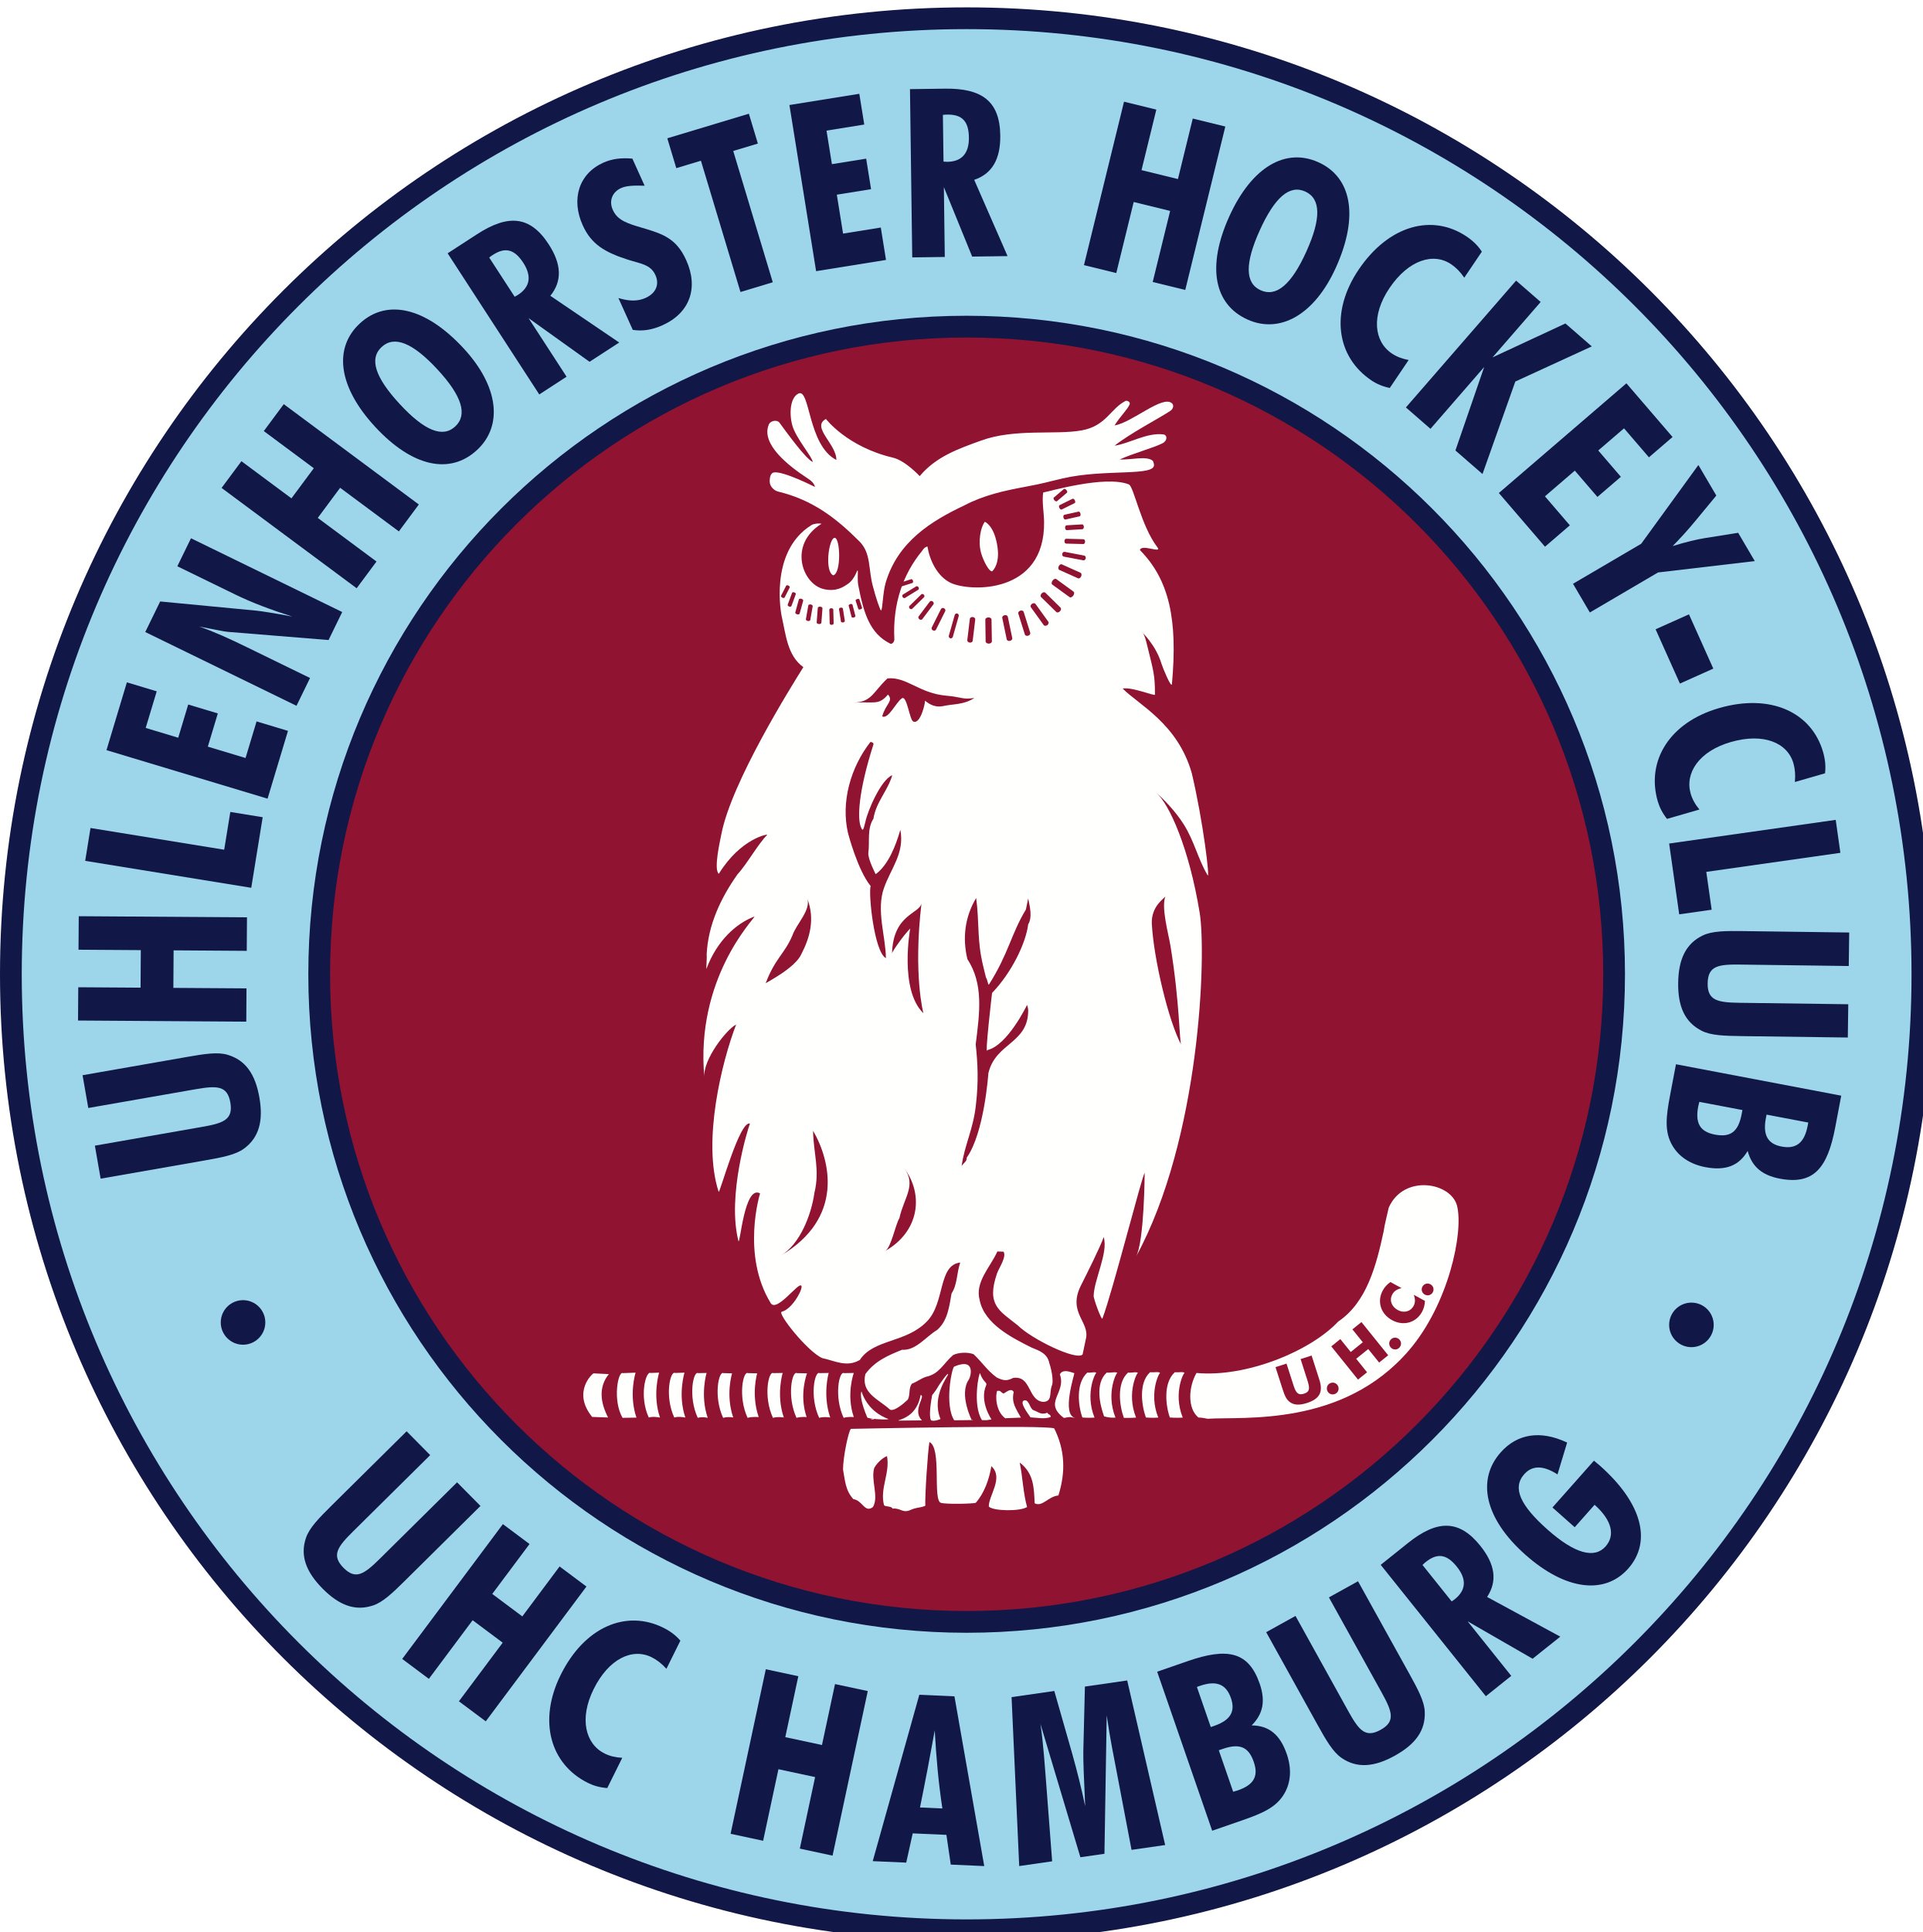
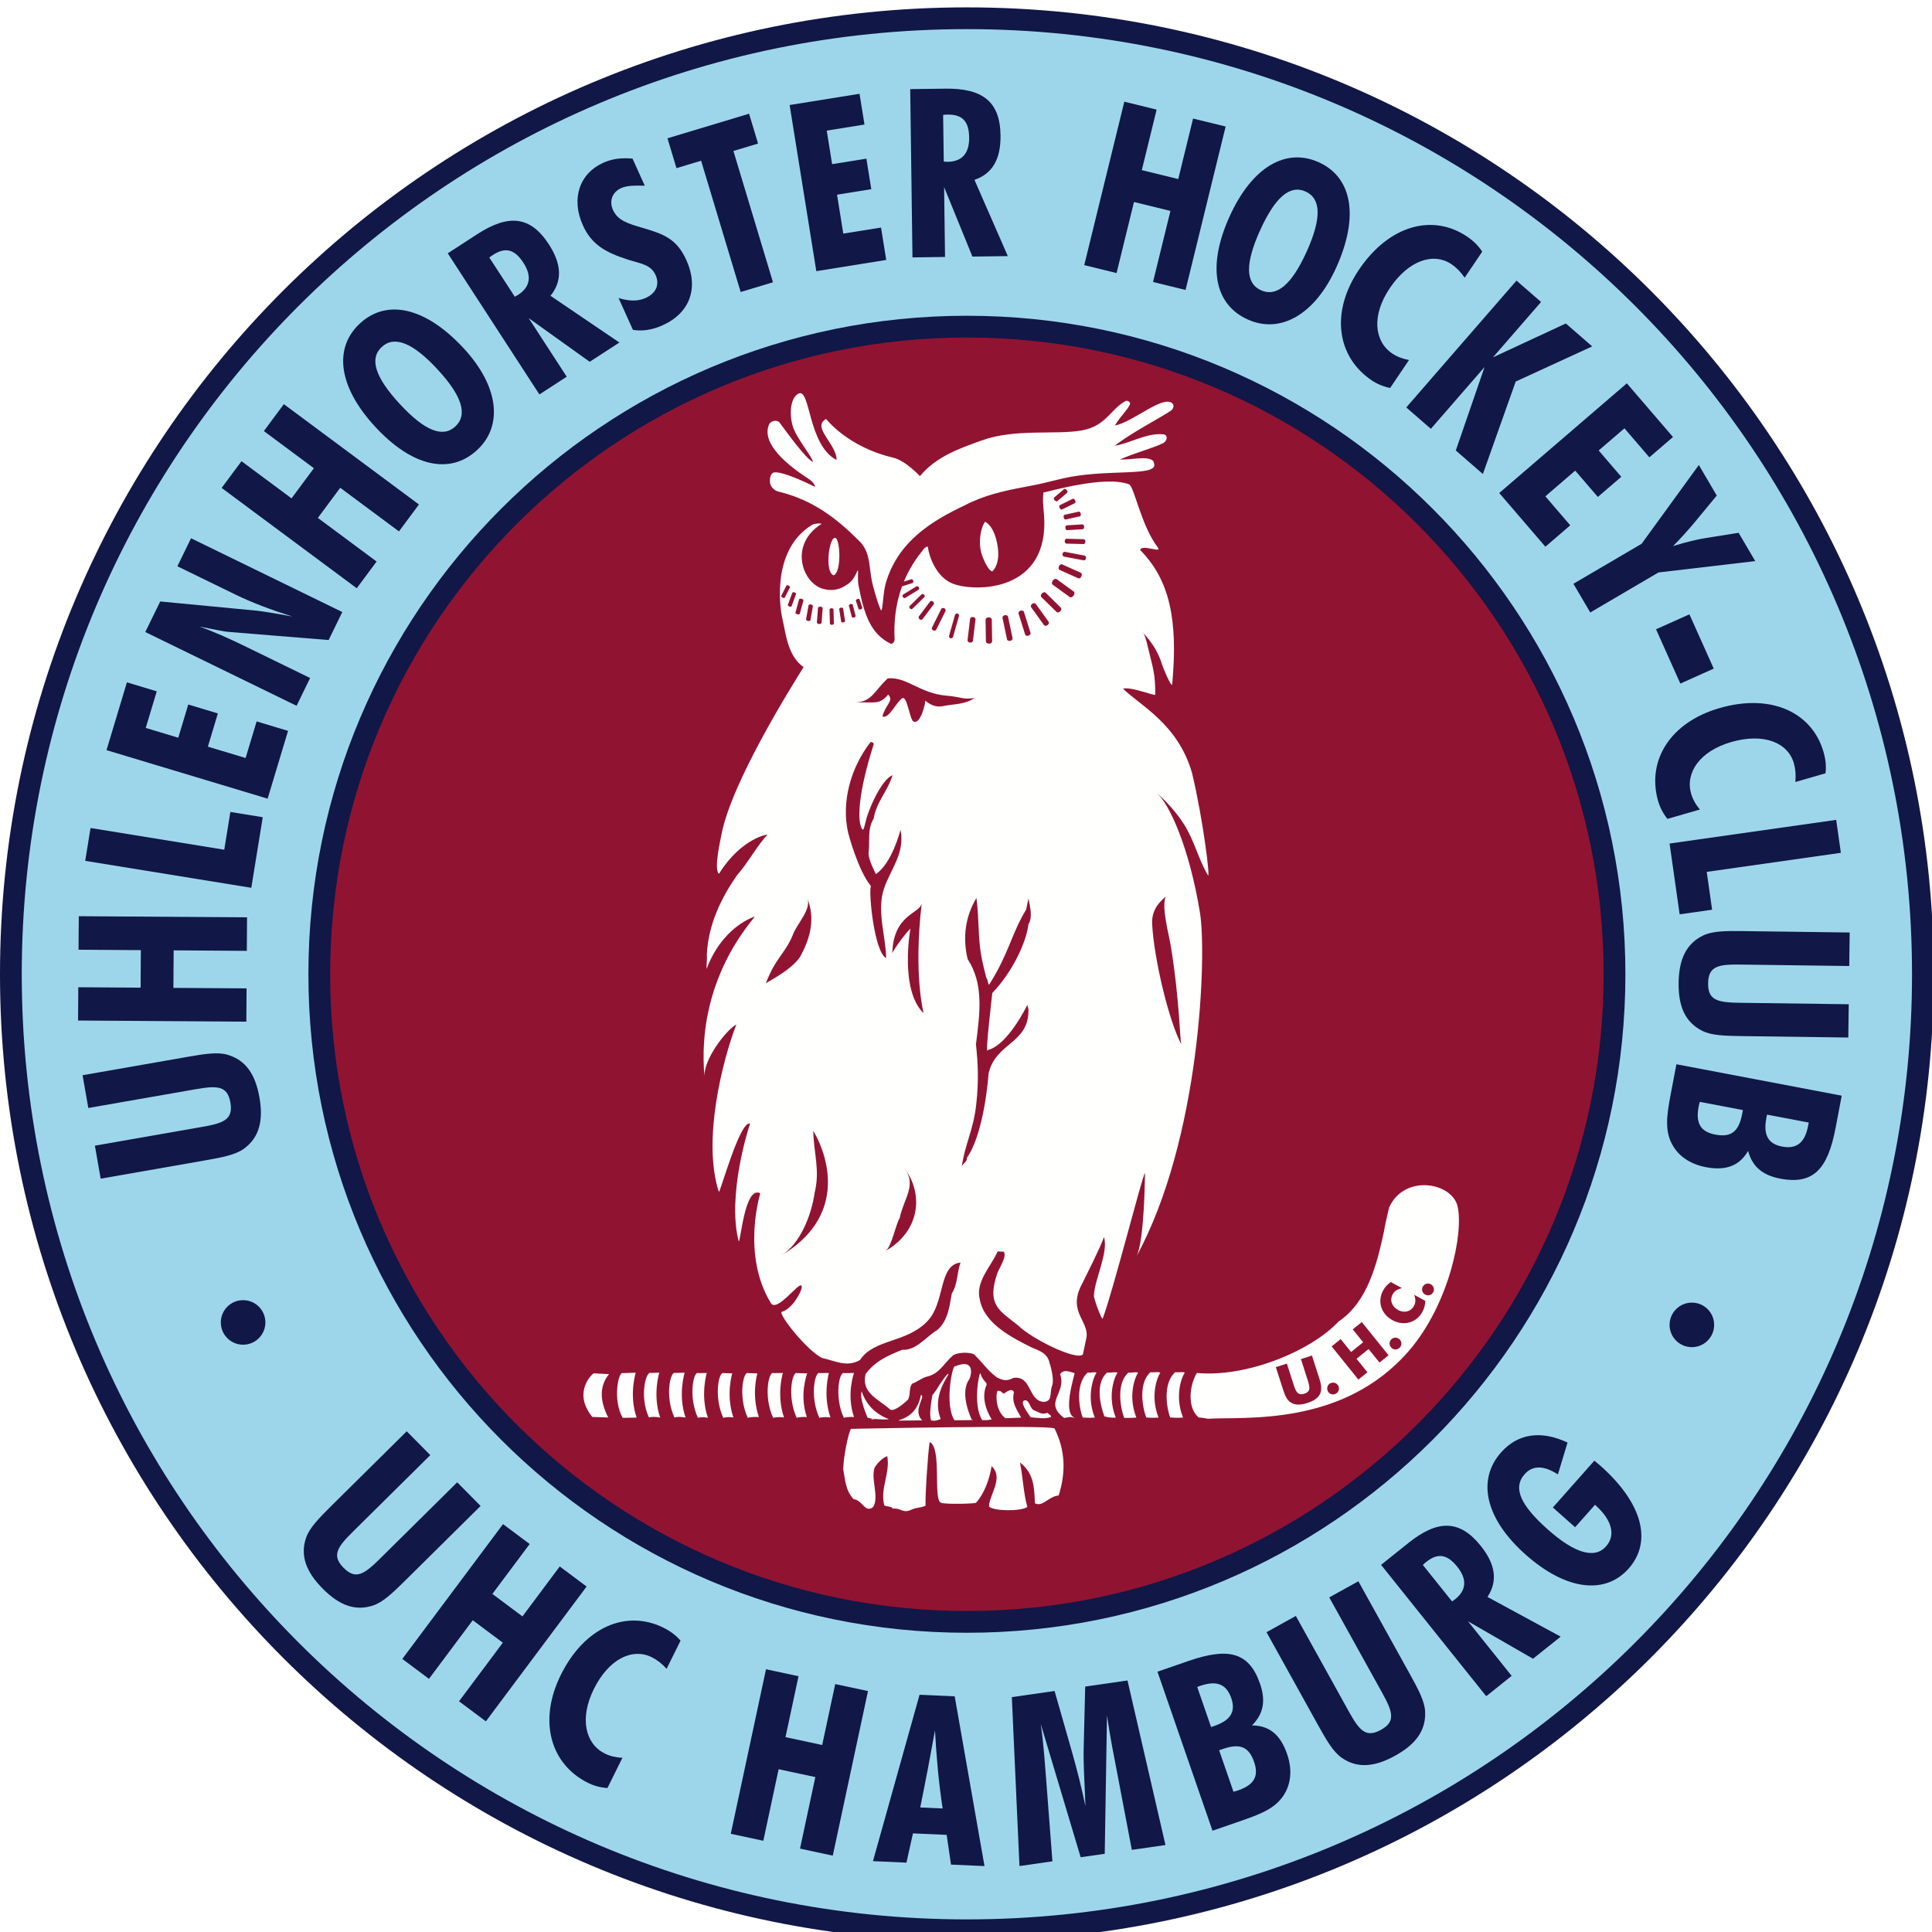
- <svg xmlns="http://www.w3.org/2000/svg" width="210px" height="211px" viewBox="0 0 210 211" version="1.1">
+ <svg xmlns="http://www.w3.org/2000/svg" width="211px" height="211px" viewBox="0 0 211 211" version="1.1">
  <g id="Hamburg" stroke="none" stroke-width="1" fill="none" fill-rule="evenodd">
    <g id="266-UHC-colour">
      <path d="M210.006,106.402 C210.006,164.065 163.262,210.811 105.598,210.811 C47.934,210.811 1.188,164.065 1.188,106.402 C1.188,48.739 47.934,1.993 105.598,1.993 C163.262,1.993 210.006,48.739 210.006,106.402" id="Fill-1" fill="#9DD6EA" />
      <path d="M210.006,106.402 C210.006,164.065 163.262,210.811 105.598,210.811 C47.934,210.811 1.188,164.065 1.188,106.402 C1.188,48.739 47.934,1.993 105.598,1.993 C163.262,1.993 210.006,48.739 210.006,106.402 Z" id="Stroke-2" stroke="#111746" stroke-width="2.376" />
      <path d="M176.327,106.402 C176.327,145.464 144.662,177.132 105.598,177.132 C66.536,177.132 34.87,145.464 34.87,106.402 C34.87,67.34 66.536,35.673 105.598,35.673 C144.662,35.673 176.327,67.34 176.327,106.402" id="Fill-4" fill="#911332" />
      <path d="M176.327,106.402 C176.327,145.464 144.662,177.132 105.598,177.132 C66.536,177.132 34.87,145.464 34.87,106.402 C34.87,67.34 66.536,35.673 105.598,35.673 C144.662,35.673 176.327,67.34 176.327,106.402 Z" id="Stroke-5" stroke="#111746" stroke-width="2.376" />
      <path d="M28.983,144.429 C28.983,145.77 27.893,146.86 26.549,146.86 C25.206,146.86 24.116,145.77 24.116,144.429 C24.116,143.083 25.206,141.995 26.549,141.995 C27.893,141.995 28.983,143.083 28.983,144.429" id="Fill-6" fill="#111746" />
      <path d="M187.207,144.696 C187.207,146.038 186.118,147.128 184.774,147.128 C183.43,147.128 182.34,146.038 182.34,144.696 C182.34,143.35 183.43,142.263 184.774,142.263 C186.118,142.263 187.207,143.35 187.207,144.696" id="Fill-7" fill="#111746" />
      <path d="M123.397,44.173 C123.124,44.792 122.415,45.405 121.758,46.462 C123.67,46.159 127,43.107 128.03,44.048 C128.28,44.276 128.14,44.675 127.875,44.854 C126.749,45.62 123.372,47.37 121.758,48.677 C123.421,48.425 125.264,47.234 127.068,47.44 C127.545,47.495 127.545,48.12 127.018,48.399 C126.102,48.884 123.719,49.534 122.315,50.184 C123.594,50.235 125.217,49.761 125.915,50.311 C126,50.379 126.061,50.714 126.061,50.714 C126.28,52.073 120.738,51.173 116.1,52.247 C114.139,52.701 114.148,52.765 111.919,53.18 C109.607,53.612 107.465,54.089 105.352,55.192 C101.731,56.907 98.081,59.146 96.748,63.651 C96.42,64.782 96.422,66.672 96.243,66.667 C96.161,66.664 95.714,65.411 95.362,64.053 C94.831,62.112 95.184,60.428 93.878,59.121 C91.311,56.554 88.748,54.589 84.997,53.684 C84.558,53.578 84.116,53.133 84.088,52.651 C84.062,52.192 84.163,51.656 84.543,51.596 C85.592,51.432 89.021,53.18 89.021,53.18 C88.971,52.802 88.567,52.449 88.165,52.202 C86.202,50.917 83.077,48.511 83.989,46.362 C84.17,45.934 84.89,45.81 85.147,46.159 C86.044,47.374 87.979,50.053 88.781,50.458 C88.781,49.954 86.937,47.851 86.555,46.462 C86.191,45.139 86.327,43.432 87.21,42.988 C88.519,42.329 88.214,48.6 91.362,50.235 C91.412,48.525 88.577,46.64 90.227,45.757 C90.227,45.757 92.541,48.806 97.55,49.983 C98.905,50.302 100.469,52 100.469,52 C102.281,49.831 104.771,48.994 107.161,48.122 C110.87,46.768 115.299,47.521 118.148,47.007 C120.872,46.515 121.278,44.627 122.994,43.77 C123.295,43.77 123.488,43.966 123.397,44.173" id="Fill-8" fill="#FFFFFE" />
      <path d="M108.902,59.348 C109.225,61.008 108.851,61.911 108.399,62.389 C108.07,62.491 107.44,61.286 107.186,60.428 C106.809,59.121 107.137,57.533 107.591,56.983 C107.591,57.008 108.499,57.305 108.902,59.348" id="Fill-9" fill="#FFFFFE" />
      <path d="M91.026,62.831 C90.059,62.423 90.53,58.819 91.161,58.743 C91.79,58.642 91.934,62.607 91.026,62.831" id="Fill-10" fill="#FFFFFE" />
      <path d="M129.409,149.964 C129.391,149.737 128.1,152.077 129.205,154.821 C128.458,154.872 127.852,154.809 127.799,154.809 C127.356,153.597 127.032,151.046 128.34,149.864 C128.75,149.915 129.324,149.763 129.409,149.964" id="Fill-11" fill="#FFFFFE" />
      <path d="M126.737,149.964 C126.721,149.737 125.427,152.077 126.532,154.821 C125.785,154.872 125.235,154.809 125.18,154.809 C124.738,153.597 124.33,151.046 125.639,149.864 C126.047,149.915 126.651,149.763 126.737,149.964" id="Fill-12" fill="#FFFFFE" />
      <path d="M124.311,149.964 C124.293,149.737 123.001,152.077 124.106,154.821 C123.358,154.872 122.825,154.85 122.772,154.85 C122.327,153.639 121.92,151.089 123.229,149.905 C123.639,149.958 124.225,149.763 124.311,149.964" id="Fill-13" fill="#FFFFFE" />
      <path d="M122.061,149.964 C122.045,149.737 120.752,152.077 121.857,154.821 C121.11,154.872 120.665,154.684 120.611,154.684 C120.168,153.473 119.592,151.089 120.902,149.905 C121.311,149.958 121.977,149.763 122.061,149.964" id="Fill-14" fill="#FFFFFE" />
      <path d="M119.772,149.964 C119.756,149.737 118.463,152.077 119.567,154.821 C118.821,154.872 118.295,154.809 118.242,154.809 C117.799,153.597 117.475,151.089 118.782,149.905 C119.192,149.958 119.687,149.763 119.772,149.964" id="Fill-15" fill="#FFFFFE" />
      <path d="M117.358,149.964 C117.434,149.964 115.872,154.595 117.502,154.872 C116.714,154.739 117.083,154.708 116.225,154.86 C113.909,153.145 116.532,152.153 115.777,150.091 C116.081,149.587 116.6,149.712 117.358,149.964" id="Fill-16" fill="#FFFFFE" />
      <path d="M93.27,149.946 C93.27,149.946 92.415,152.276 93.27,154.766 C93.307,154.766 92.655,154.694 92.159,154.847 C91.077,152.507 91.684,149.686 92.198,149.964 L93.27,149.946" id="Fill-17" fill="#FFFFFE" />
      <path d="M90.528,149.946 C90.528,149.946 89.838,152.315 90.694,154.809 C90.731,154.809 89.981,154.694 89.487,154.847 C88.403,152.507 89.012,149.686 89.525,149.964 L90.528,149.946" id="Fill-18" fill="#FFFFFE" />
      <path d="M88.159,149.989 C88.159,149.989 87.262,152.276 88.118,154.766 C88.155,154.766 87.506,154.694 87.012,154.847 C85.93,152.507 86.538,149.686 87.05,149.964 L88.159,149.989" id="Fill-19" fill="#FFFFFE" />
      <path d="M85.501,149.946 C85.501,149.946 84.769,152.315 85.624,154.809 C85.662,154.809 84.933,154.694 84.439,154.847 C83.356,152.507 83.963,149.686 84.477,149.964 L85.501,149.946" id="Fill-20" fill="#FFFFFE" />
      <path d="M82.715,149.989 C82.715,149.989 82.026,152.276 82.881,154.766 C82.919,154.766 82.162,154.694 81.668,154.847 C80.585,152.507 81.193,149.686 81.706,149.964 L82.715,149.989" id="Fill-21" fill="#FFFFFE" />
      <path d="M79.973,149.989 C79.973,149.989 79.243,152.315 80.098,154.809 C80.135,154.809 79.491,154.694 78.995,154.847 C77.913,152.507 78.52,149.686 79.034,149.964 L79.973,149.989" id="Fill-22" fill="#FFFFFE" />
      <path d="M77.189,149.946 C77.189,149.946 76.457,152.358 77.313,154.85 C77.351,154.85 76.718,154.694 76.224,154.847 C75.141,152.507 75.749,149.686 76.262,149.964 L77.189,149.946" id="Fill-23" fill="#FFFFFE" />
      <path d="M74.776,149.913 C74.776,149.913 74.016,152.329 74.872,154.821 C74.909,154.821 74.152,154.657 73.658,154.809 C72.575,152.47 73.228,149.671 73.741,149.946 L74.776,149.913" id="Fill-24" fill="#FFFFFE" />
      <path d="M72.004,149.913 C72.004,149.913 71.245,152.329 72.1,154.821 C72.137,154.821 71.368,154.657 70.873,154.809 C69.791,152.47 70.569,149.671 71.081,149.946 L72.004,149.913" id="Fill-25" fill="#FFFFFE" />
      <path d="M69.431,149.913 C69.431,149.913 68.67,152.329 69.526,154.821 C69.564,154.821 68.008,154.847 68.008,154.847 C66.885,152.897 67.534,149.686 68.047,149.964 L69.431,149.913" id="Fill-26" fill="#FFFFFE" />
      <path d="M105.84,150.661 C104.717,152.274 106.175,155.138 106.175,155.138 L106.303,155.087 C106.303,155.087 104.997,155.112 104.24,155.112 C103.155,153.421 103.984,149.354 104.24,149.247 C106.639,148.229 106.038,150.378 105.84,150.661" id="Fill-27" fill="#FFFFFE" />
      <path d="M107.734,151.276 C106.955,153.057 108.311,155.018 108.311,155.018 L107.79,155.104 C107.79,155.104 108.031,155.098 107.273,155.098 C106.188,153.409 106.976,149.727 107.065,149.989 C107.399,150.973 107.873,150.956 107.734,151.276" id="Fill-28" fill="#FFFFFE" />
      <path d="M102.743,154.975 C102.743,154.975 102.104,155.274 101.706,155.124 C101.427,154.62 101.731,152.905 101.833,152.354 C101.983,152.202 102.383,151.636 102.499,151.405 C102.536,151.331 103.532,149.848 103.576,150.069 C103.612,150.255 101.711,152.47 102.743,154.975" id="Fill-29" fill="#FFFFFE" />
      <path d="M66.51,150.071 C65.351,151.503 65.595,153.196 66.427,154.809 L64.686,154.747 C62.447,151.977 64.788,149.964 64.838,149.989 L66.51,150.071" id="Fill-30" fill="#FFFFFE" />
      <path d="M110.739,152.028 C110.462,153.233 111.015,153.862 111.52,154.821 L109.807,154.891 C108.729,154.085 108.736,152.354 108.935,151.899 C109.392,151.874 109.18,151.952 109.63,152.202 C110.032,151.952 110.485,151.573 110.739,152.028" id="Fill-31" fill="#FFFFFE" />
      <path d="M100.67,155.073 L100.721,155.124 L98.131,155.149 C98.282,154.997 100.141,154.77 100.572,152.354 C101.177,152.43 99.639,153.989 100.67,155.073" id="Fill-32" fill="#FFFFFE" />
      <path d="M112.903,154.013 C113.532,154.241 113.708,154.546 114.411,154.292 C114.612,154.595 114.712,154.391 114.79,154.747 C114.133,155.022 113.331,154.821 112.575,154.796 C112.271,154.341 111.243,153.03 111.944,152.93 C112.448,152.905 112.499,153.862 112.903,154.013" id="Fill-33" fill="#FFFFFE" />
      <path d="M115.167,156.003 C116.353,158.391 116.422,160.782 115.621,163.325 C114.51,163.425 113.884,164.612 113.027,164.18 C112.952,162.516 112.952,160.907 111.395,159.729 C111.715,161.288 111.766,163.02 112.198,164.585 C111.444,165.085 108.473,165.034 108.018,164.534 C107.996,163.325 109.679,161.388 108.297,160.126 C108.07,161.54 107.516,163.097 106.587,164.13 C106.235,164.231 103.416,164.307 102.786,164.13 C101.858,163.852 102.911,158.114 101.53,157.491 C101.352,158.542 101.03,163.339 101.083,164.45 C100.401,164.727 100.141,164.585 99.34,164.96 C98.532,165.237 98.356,164.661 97.499,164.763 C97.399,164.458 96.722,164.585 96.572,164.384 C96.092,162.569 97.248,160.884 96.898,159.024 C96.395,159.223 95.842,159.745 95.514,160.294 C95.086,161.606 96.041,163.45 95.362,164.585 C94.457,165.286 94.231,163.852 93.223,163.727 C92.345,162.77 92.319,161.69 92.092,160.479 C92.118,158.972 92.69,156.354 92.946,156.05 C92.946,156.05 114.436,155.598 115.167,156.003" id="Fill-34" fill="#FFFFFE" />
      <polyline id="Fill-35" fill="#FFFFFE" points="95.161 154.973 95.462 154.997 95.462 155.048 95.161 155.022 95.161 154.973" />
      <path d="M97.05,154.973 C97.05,155.098 94.786,154.973 94.736,154.796 C94.105,153.284 93.952,152.354 94.105,151.952 C94.736,153.862 96.193,154.671 97.05,154.973" id="Fill-36" fill="#FFFFFE" />
      <path d="M125.829,100.912 C126.026,104.686 127.643,111.513 129.035,114.093 C128.83,113.712 128.889,109.616 127.868,103.323 C127.645,101.954 126.829,99.105 127.312,97.884 C127.221,98.112 125.725,98.954 125.829,100.912 Z M106.913,102.024 C107.038,104.138 107.262,104.944 107.715,106.784 C107.868,106.905 107.93,107.69 108.045,107.509 C110.188,104.126 110.462,101.975 112.071,99.333 L112.322,98.122 C112.499,99.005 112.801,100.185 112.322,100.942 C112.071,103.003 110.512,106.227 108.375,108.442 C108.375,108.442 107.54,115.538 107.87,114.68 C110.083,114.157 112.198,109.749 112.198,109.749 C112.247,109.973 112.322,110.102 112.322,110.352 C112.322,114.005 108.75,113.854 107.969,117.223 C107.969,117.223 107.54,123.692 105.604,126.436 C105.655,126.86 105.201,127.036 105.049,127.366 C105.352,125.075 106.335,123.313 106.612,120.647 C106.911,118.081 106.809,116.118 106.587,114.055 C107.038,110.505 107.44,107.458 105.679,104.745 C105.124,102.43 105.403,100.139 106.637,98.072 C106.809,99.284 106.837,100.511 106.913,102.024 Z M100.874,110.657 C98.206,108.089 99.432,101.405 99.432,101.405 C98.624,102.239 97.455,103.941 97.45,104.114 C97.56,99.794 100.53,99.8 100.668,98.624 C99.742,106.475 100.874,110.657 100.874,110.657 Z M87.538,104.206 C86.881,105.714 83.665,107.329 83.642,107.388 C84.69,104.624 85.711,104.188 86.569,102.15 C86.972,100.94 88.659,99.324 88.17,98.103 C89.076,100.363 88.442,102.471 87.538,104.206 Z M95.413,81.312 C93.745,86.509 93.651,89.432 94.053,90.341 C94.307,91.016 94.382,90.274 94.558,89.67 C94.736,88.737 96.193,85.165 97.475,84.662 C96.95,86.422 95.714,87.557 95.413,89.417 C94.686,90.548 95.034,91.934 94.856,93.165 C94.811,93.845 95.661,95.471 95.661,95.471 C97.022,94.482 97.852,92.387 98.356,90.623 C98.836,93.19 97.324,94.829 96.572,96.968 C95.689,99.408 96.774,102.353 96.774,104.643 C95.487,103.937 94.856,97.598 95.109,96.765 C93.676,95.006 92.643,91.001 92.643,91.001 C91.84,87.606 92.921,83.804 95.085,81.035 C95.26,81.035 95.467,81.139 95.413,81.312 Z M103.416,75.982 C104.973,76.107 105.124,76.43 106.436,76.229 C105.301,76.985 104.196,76.858 103.038,77.111 C101.833,77.364 101.15,76.53 101.026,76.53 C101.15,76.53 100.572,79.2 99.763,78.796 C99.365,78.645 99.063,75.831 98.507,76.28 C97.852,76.733 97.077,78.55 96.37,78.247 C96.748,76.858 97.651,76.557 97.001,75.856 C95.992,77.061 95.487,76.607 93.347,76.733 C95.26,76.632 95.386,75.553 96.95,74.091 C99.063,73.887 100.393,75.729 103.416,75.982 Z M96.698,136.626 C97.352,136.253 97.801,133.778 98.256,133.028 C98.71,130.864 100.169,129.419 98.76,127.567 C100.916,130.399 100.483,134.479 96.698,136.626 Z M85.294,137.13 C87.37,135.905 88.619,132.725 88.971,130.261 C89.575,127.743 88.872,126.059 88.82,123.491 C90.756,126.811 92.2,133.057 85.294,137.13 Z M123.311,52.901 C123.863,53.118 124.625,57.404 126.445,59.784 C126.98,60.483 124.678,59.374 124.528,60.075 C127.75,63.348 128.661,67.694 128.024,74.702 C127.975,75.245 127.023,72.95 126.89,72.508 C126.252,70.384 124.703,68.994 124.703,68.994 C124.703,68.994 124.971,69.069 125.233,70.141 C126.02,73.356 126.169,73.626 126.169,75.867 C126.169,76.05 123.607,74.991 122.641,75.2 C124.375,76.961 128.653,79.014 130.194,84.448 C131.442,89.736 132.192,96.051 131.924,95.596 C130.834,93.741 130.492,91.909 129.313,90.03 C128.413,88.594 127.058,87.214 126.303,86.578 C127.708,87.762 129.889,92.563 131.053,99.68 C131.795,104.213 131.144,124.341 124.1,137.245 C125.012,135.573 125.045,128.106 125.045,128.106 C124.792,128.257 121.549,141.063 120.429,144.003 C120.336,144.245 119.424,141.759 119.473,141.505 C119.524,139.743 121.094,136.766 120.567,135.106 C120.262,136.059 118.584,139.399 118.102,140.352 C116.561,143.384 119.116,144.35 118.616,146.263 L118.264,147.927 C117.557,148.626 112.651,146.212 111.192,144.753 C109.18,143.145 107.717,142.54 108.927,139.042 C109.129,138.487 109.983,137.253 109.63,136.7 L108.954,136.675 C108.196,138.391 106.469,140.001 107.024,142.011 C107.553,144.604 110.56,146.106 112.674,147.163 C113.533,147.518 114.424,147.811 114.627,148.868 C114.778,149.268 115.179,150.848 114.877,151.401 C114.626,152.21 114.966,153.055 113.963,153.106 C112.249,152.954 112.694,150.19 110.68,150.487 C109.975,150.839 109.649,150.8 108.893,150.446 C107.809,149.643 107.364,148.856 106.362,147.901 C105.756,147.649 104.666,147.696 104.115,147.995 C103.056,148.903 102.624,150.059 101.165,150.364 C100.56,150.565 100.183,150.909 99.627,151.112 C99.229,151.589 99.467,152.305 99.17,152.856 C97.581,154.345 97.217,153.936 97.217,153.936 C95.911,152.774 94.03,152.128 94.534,150.067 C95.586,148.626 97.04,148.018 98.547,147.413 C100.055,147.514 101.114,146.005 102.37,145.251 C103.532,144.243 103.698,142.675 103.949,141.264 C104.604,140.259 104.495,139.042 104.898,137.886 C102.458,138.163 103.264,142.239 101.276,144.3 C98.988,146.692 95.438,146.212 93.929,148.526 C92.467,149.384 91.11,148.577 89.829,148.325 C88.214,147.624 84.858,143.389 85.399,143.259 C86.618,142.962 87.836,140.554 87.514,140.403 C87.21,140.048 84.835,143.37 84.19,142.313 C80.948,137.014 83.031,130.335 83.031,130.335 C81.295,129.352 80.835,136.182 80.665,135.52 C79.403,130.585 81.724,123.214 81.925,122.71 C80.791,122.331 78.606,130.46 78.506,130.157 C76.682,124.589 78.905,115.815 80.418,111.891 C79.409,112.391 76.764,115.704 76.944,117.665 C75.956,106.893 82.303,100.462 82.43,100.09 C80.418,100.841 78.325,102.737 77.178,105.796 C77.119,105.954 77.245,104.516 77.195,104.266 C77.346,100.992 78.762,98.034 80.578,95.471 C81.532,94.464 82.854,92.112 83.811,91.178 C83.937,91.052 80.917,91.555 78.526,95.429 C77.926,94.98 78.677,91.763 78.804,91.102 C79.897,85.395 86.504,74.872 87.76,72.86 C86.001,71.6 85.849,69.284 85.395,67.323 C85.395,67.323 83.903,60.283 88.655,57.341 C89.001,57.126 89.829,57.15 89.716,57.22 C86.098,59.487 87.629,63.782 89.982,64.336 C91.405,64.671 92.207,64.036 92.538,63.829 C93.502,63.225 93.664,61.953 93.711,62.372 C93.729,62.524 93.655,63.341 93.754,63.895 C94.36,67.039 95.034,69.182 97.248,70.294 C97.499,70.393 97.701,70.04 97.701,69.839 C97.499,65.915 98.66,62.692 100.721,60.176 C100.924,59.873 101.063,59.74 101.314,59.689 C101.567,61.202 102.381,62.942 103.845,63.651 C105.895,64.644 114.175,64.956 114.057,56.983 C114.042,55.965 113.809,54.739 113.961,53.786 C114.411,53.735 120.686,51.87 123.311,52.901 L123.311,52.901 Z" id="Fill-37" fill="#FFFFFE" />
      <path d="M159.178,131.718 C159.881,134.638 158.247,142.415 153.92,147.473 C146.7,155.876 135.848,154.694 131.924,154.948 C131.27,154.821 131.042,154.809 130.915,154.809 C129.706,153.825 129.825,151.481 130.708,149.946 C136.088,150.452 143.122,147.598 146.192,144.327 C149.342,142.214 150.371,138.087 151.151,134.487 C151.252,133.729 151.53,132.725 151.706,131.893 C153.339,128.196 158.551,129.124 159.178,131.718" id="Fill-38" fill="#FFFFFE" />
      <path d="M99.654,66.484 C99.582,66.553 99.457,66.542 99.373,66.456 C99.291,66.37 99.282,66.246 99.352,66.177 L100.639,64.917 C100.709,64.846 100.834,64.86 100.918,64.944 C101.002,65.03 101.012,65.155 100.942,65.225 L99.654,66.484" id="Fill-39" fill="#911332" />
      <path d="M98.862,65.3 C98.782,65.35 98.666,65.307 98.604,65.206 C98.541,65.103 98.555,64.983 98.635,64.932 L100.084,64.041 C100.163,63.991 100.278,64.034 100.34,64.135 C100.403,64.237 100.389,64.358 100.311,64.408 L98.862,65.3" id="Fill-40" fill="#911332" />
      <path d="M98.377,64.081 C98.307,64.104 98.219,64.03 98.182,63.917 C98.147,63.802 98.174,63.694 98.247,63.669 L99.54,63.257 C99.608,63.233 99.696,63.306 99.734,63.421 C99.769,63.534 99.741,63.644 99.67,63.668 L98.377,64.081" id="Fill-41" fill="#911332" />
      <path d="M94.178,66.386 C94.196,66.437 94.116,66.509 94.004,66.545 C93.889,66.583 93.786,66.569 93.768,66.518 L93.465,65.585 C93.449,65.536 93.528,65.463 93.641,65.426 C93.754,65.389 93.861,65.402 93.877,65.452 L94.178,66.386" id="Fill-42" fill="#911332" />
      <path d="M92.29,67.811 C92.301,67.884 92.214,67.96 92.098,67.977 C91.979,67.997 91.876,67.951 91.864,67.878 L91.652,66.53 C91.641,66.458 91.727,66.382 91.844,66.362 C91.961,66.344 92.067,66.389 92.079,66.464 L92.29,67.811" id="Fill-43" fill="#911332" />
      <path d="M93.445,67.266 C93.461,67.333 93.381,67.411 93.268,67.44 C93.153,67.47 93.044,67.44 93.027,67.374 L92.71,66.151 C92.692,66.085 92.772,66.005 92.887,65.974 C93.002,65.944 93.11,65.976 93.128,66.043 L93.445,67.266" id="Fill-44" fill="#911332" />
      <path d="M91.069,68.086 C91.069,68.169 90.975,68.238 90.856,68.241 C90.737,68.245 90.638,68.18 90.637,68.096 L90.596,66.584 C90.593,66.501 90.689,66.431 90.809,66.427 C90.927,66.425 91.026,66.49 91.03,66.573 L91.069,68.086" id="Fill-45" fill="#911332" />
      <path d="M88.516,67.714 C88.501,67.794 88.381,67.843 88.251,67.819 C88.12,67.797 88.024,67.712 88.038,67.629 L88.301,66.122 C88.314,66.04 88.434,65.992 88.567,66.013 C88.698,66.036 88.794,66.122 88.78,66.206 L88.516,67.714" id="Fill-46" fill="#911332" />
      <path d="M89.729,68.014 C89.719,68.1 89.6,68.163 89.46,68.152 C89.319,68.141 89.21,68.063 89.215,67.977 L89.335,66.393 C89.34,66.308 89.461,66.247 89.604,66.255 C89.743,66.266 89.854,66.346 89.847,66.433 L89.729,68.014" id="Fill-47" fill="#911332" />
      <path d="M87.352,67.016 C87.329,67.093 87.206,67.125 87.077,67.09 C86.946,67.053 86.856,66.962 86.878,66.884 L87.268,65.47 C87.29,65.393 87.415,65.362 87.545,65.397 C87.674,65.432 87.764,65.524 87.744,65.602 L87.352,67.016" id="Fill-48" fill="#911332" />
      <path d="M86.457,66.189 C86.429,66.259 86.317,66.282 86.207,66.241 C86.096,66.2 86.024,66.11 86.049,66.038 L86.526,64.749 C86.551,64.678 86.665,64.655 86.778,64.696 C86.887,64.736 86.959,64.827 86.931,64.899 L86.457,66.189" id="Fill-49" fill="#911332" />
      <path d="M85.711,65.26 C85.678,65.319 85.567,65.325 85.463,65.27 C85.356,65.216 85.294,65.124 85.325,65.063 L85.885,63.963 C85.915,63.903 86.029,63.899 86.135,63.953 C86.239,64.007 86.301,64.098 86.27,64.16 L85.711,65.26" id="Fill-50" fill="#911332" />
      <path d="M100.754,67.62 C100.687,67.708 100.542,67.714 100.432,67.632 C100.323,67.548 100.288,67.409 100.354,67.319 L101.571,65.702 C101.637,65.613 101.782,65.608 101.893,65.69 C102.002,65.772 102.038,65.913 101.969,66.003 L100.754,67.62" id="Fill-51" fill="#911332" />
      <path d="M102.251,68.762 C102.196,68.872 102.046,68.911 101.918,68.846 C101.79,68.782 101.731,68.639 101.788,68.529 L102.793,66.514 C102.85,66.404 102.999,66.366 103.127,66.429 C103.254,66.493 103.313,66.637 103.258,66.747 L102.251,68.762" id="Fill-52" fill="#911332" />
      <path d="M104.089,69.546 C104.053,69.669 103.927,69.743 103.808,69.709 C103.688,69.676 103.622,69.546 103.655,69.422 L104.296,67.166 C104.333,67.043 104.458,66.969 104.577,67.003 C104.696,67.036 104.765,67.167 104.73,67.29 L104.089,69.546" id="Fill-53" fill="#911332" />
      <path d="M106.258,69.984 C106.243,70.112 106.097,70.2 105.936,70.18 C105.772,70.162 105.653,70.042 105.668,69.914 L105.948,67.584 C105.963,67.457 106.108,67.369 106.27,67.387 C106.432,67.407 106.553,67.528 106.538,67.655 L106.258,69.984" id="Fill-54" fill="#911332" />
      <path d="M108.354,70.048 C108.354,70.18 108.204,70.29 108.017,70.293 C107.831,70.296 107.677,70.189 107.673,70.058 L107.637,67.671 C107.634,67.539 107.785,67.43 107.975,67.427 C108.157,67.423 108.317,67.53 108.315,67.66 L108.354,70.048" id="Fill-55" fill="#911332" />
      <path d="M110.583,69.694 C110.609,69.823 110.495,69.957 110.33,69.991 C110.161,70.028 110.002,69.95 109.977,69.821 L109.487,67.483 C109.461,67.354 109.574,67.223 109.743,67.186 C109.908,67.153 110.067,67.227 110.094,67.356 L110.583,69.694" id="Fill-56" fill="#911332" />
      <path d="M112.545,69.106 C112.584,69.232 112.482,69.377 112.322,69.427 C112.157,69.479 111.995,69.417 111.956,69.292 L111.241,67.012 C111.202,66.887 111.298,66.745 111.463,66.692 C111.624,66.642 111.79,66.703 111.829,66.827 L112.545,69.106" id="Fill-57" fill="#911332" />
      <path d="M114.518,67.897 C114.595,68.005 114.542,68.175 114.408,68.274 C114.263,68.376 114.088,68.37 114.014,68.261 L112.616,66.323 C112.54,66.218 112.59,66.052 112.731,65.948 C112.87,65.848 113.045,65.854 113.121,65.96 L114.518,67.897" id="Fill-58" fill="#911332" />
      <path d="M117.274,64.612 C117.38,64.688 117.364,64.886 117.247,65.049 C117.123,65.22 116.94,65.291 116.84,65.212 L114.953,63.845 C114.849,63.768 114.864,63.575 114.983,63.407 C115.104,63.241 115.288,63.168 115.39,63.243 L117.274,64.612" id="Fill-59" fill="#911332" />
      <path d="M115.854,66.363 C115.948,66.455 115.915,66.636 115.789,66.763 C115.657,66.899 115.479,66.93 115.391,66.838 L113.727,65.206 C113.636,65.116 113.667,64.938 113.794,64.805 C113.923,64.674 114.104,64.639 114.194,64.73 L115.854,66.363" id="Fill-60" fill="#911332" />
      <path d="M118.038,62.554 C118.151,62.605 118.182,62.785 118.108,62.948 C118.032,63.12 117.877,63.213 117.768,63.159 L115.723,62.243 C115.61,62.191 115.579,62.016 115.655,61.846 C115.729,61.68 115.884,61.585 115.995,61.637 L118.038,62.554" id="Fill-61" fill="#911332" />
      <path d="M118.444,60.677 C118.561,60.698 118.634,60.836 118.608,60.975 C118.58,61.122 118.461,61.22 118.342,61.194 L116.204,60.79 C116.086,60.766 116.012,60.632 116.041,60.487 C116.068,60.345 116.186,60.245 116.302,60.268 L118.444,60.677" id="Fill-62" fill="#911332" />
      <path d="M118.215,57.27 C118.311,57.264 118.394,57.382 118.401,57.524 C118.409,57.674 118.34,57.796 118.246,57.798 L116.537,57.901 C116.444,57.905 116.36,57.792 116.351,57.643 C116.344,57.501 116.413,57.376 116.506,57.372 L118.215,57.27" id="Fill-63" fill="#911332" />
      <path d="M117.819,55.876 C117.905,55.855 118.002,55.959 118.033,56.098 C118.065,56.243 118.02,56.376 117.935,56.391 L116.383,56.74 C116.297,56.759 116.204,56.659 116.17,56.514 C116.139,56.374 116.182,56.241 116.266,56.223 L117.819,55.876" id="Fill-64" fill="#911332" />
      <path d="M117.161,54.475 C117.239,54.436 117.355,54.514 117.417,54.643 C117.485,54.776 117.471,54.915 117.393,54.948 L115.987,55.643 C115.91,55.682 115.793,55.606 115.729,55.474 C115.665,55.345 115.674,55.206 115.751,55.169 L117.161,54.475" id="Fill-65" fill="#911332" />
      <path d="M116.214,53.409 C116.274,53.356 116.403,53.407 116.494,53.517 C116.59,53.63 116.619,53.762 116.555,53.811 L115.463,54.741 C115.404,54.792 115.28,54.744 115.182,54.632 C115.088,54.52 115.059,54.387 115.121,54.339 L116.214,53.409" id="Fill-66" fill="#911332" />
      <path d="M118.356,58.889 C118.461,58.891 118.541,59.014 118.537,59.157 C118.532,59.307 118.444,59.423 118.342,59.417 L116.459,59.368 C116.358,59.365 116.279,59.245 116.282,59.096 C116.287,58.952 116.375,58.835 116.475,58.839 L118.356,58.889" id="Fill-67" fill="#911332" />
      <path d="M140.542,148.923 L141.137,150.776 C141.155,150.833 141.212,151.013 141.315,151.329 C141.567,152.116 141.819,152.411 142.446,152.21 C143.183,151.973 143.067,151.505 142.762,150.555 C142.735,150.47 142.704,150.376 142.674,150.284 L142.079,148.429 L143.282,148.044 L143.887,149.929 C143.915,150.014 143.995,150.263 144.127,150.679 C144.558,152.016 144.178,152.774 142.772,153.227 C142.022,153.468 141.446,153.462 141.012,153.196 C140.529,152.907 140.331,152.397 140.108,151.702 C140.055,151.542 140.002,151.374 139.944,151.194 L139.338,149.309 L140.542,148.923" id="Fill-68" fill="#911332" />
      <path d="M145.388,151.032 C145.729,150.923 146.09,151.108 146.2,151.448 C146.311,151.796 146.124,152.149 145.782,152.259 C145.442,152.368 145.087,152.182 144.978,151.841 C144.871,151.507 145.042,151.143 145.388,151.032" id="Fill-69" fill="#911332" />
      <path d="M153.11,140.68 C152.616,140.798 152.3,140.995 152.103,141.354 C151.75,142.001 152.008,142.698 152.699,143.075 C153.327,143.419 154.067,143.274 154.423,142.622 C154.62,142.263 154.616,141.889 154.447,141.411 L155.665,142.077 C155.642,142.524 155.543,142.909 155.343,143.274 C154.684,144.479 153.301,144.85 152.067,144.177 C150.833,143.503 150.399,142.138 151.058,140.932 C151.258,140.565 151.528,140.276 151.893,140.016 L153.11,140.68" id="Fill-70" fill="#911332" />
      <path d="M155.389,140.516 C155.561,140.202 155.95,140.089 156.263,140.261 C156.583,140.434 156.692,140.821 156.52,141.136 C156.348,141.45 155.962,141.557 155.649,141.386 C155.34,141.218 155.213,140.837 155.389,140.516" id="Fill-71" fill="#911332" />
      <polyline id="Fill-72" fill="#911332" points="145.431 147.042 146.42 146.245 147.555 147.655 148.874 146.593 147.739 145.184 148.727 144.388 151.647 148.013 150.659 148.809 149.469 147.335 148.151 148.395 149.34 149.872 148.351 150.669 145.431 147.042" />
      <path d="M151.999,146.233 C152.278,146.009 152.68,146.052 152.905,146.331 C153.133,146.616 153.086,147.013 152.807,147.237 C152.528,147.462 152.13,147.415 151.906,147.136 C151.685,146.862 151.714,146.462 151.999,146.233" id="Fill-73" fill="#911332" />
      <path d="M19.86,115.532 C20.037,115.5 20.215,115.469 20.392,115.438 C22.347,115.096 23.8,114.867 24.879,115.203 C26.812,115.779 27.887,117.294 28.335,119.857 C28.785,122.422 28.29,124.236 26.668,125.434 C25.742,126.119 24.299,126.398 22.37,126.735 C22.192,126.766 22.014,126.8 21.836,126.829 L10.994,128.726 L10.364,125.122 L22.018,123.082 C24.354,122.675 25.495,122.317 25.163,120.413 C24.838,118.559 23.736,118.542 21.299,118.97 L9.645,121.007 L9.019,117.428 L19.86,115.532" id="Fill-74" fill="#111746" />
      <polyline id="Fill-75" fill="#111746" points="8.525 111.455 8.55 107.821 15.356 107.866 15.383 103.767 8.577 103.722 8.603 100.062 26.98 100.185 26.956 103.845 18.965 103.791 18.938 107.89 26.928 107.943 26.904 111.578 8.525 111.455" />
      <polyline id="Fill-76" fill="#111746" points="9.307 94.016 9.887 90.429 24.492 92.8 25.16 88.676 28.696 89.251 27.446 96.959 9.307 94.016" />
      <polyline id="Fill-77" fill="#111746" points="11.632 81.926 13.861 74.52 17.12 75.503 15.915 79.5 19.469 80.57 20.562 76.943 23.794 77.916 22.703 81.544 26.824 82.785 28.028 78.787 31.459 79.821 29.229 87.225 11.632 81.926" />
      <path d="M15.869,69.026 L17.498,65.688 L28.021,66.693 C28.621,66.756 29.926,66.962 31.923,67.333 C29.565,66.585 27.505,65.81 25.72,64.939 L19.372,61.844 L20.865,58.786 L37.383,66.842 L35.892,69.9 L24.884,69.006 C24.55,68.986 23.511,68.765 21.755,68.425 C23.352,68.975 25.065,69.753 26.918,70.657 L33.869,74.047 L32.389,77.082 L15.869,69.026" id="Fill-78" fill="#111746" />
      <polyline id="Fill-79" fill="#111746" points="24.206 53.288 26.374 50.369 31.837 54.427 34.281 51.136 28.817 47.079 31 44.14 45.754 55.097 43.572 58.036 37.157 53.273 34.713 56.563 41.129 61.326 38.962 64.245 24.206 53.288" />
      <path d="M47.78,40.337 C45.083,37.424 43.07,36.617 41.689,37.897 C40.31,39.175 40.979,41.224 43.677,44.136 C46.355,47.031 48.35,47.855 49.729,46.576 C51.109,45.297 50.459,43.229 47.78,40.337 Z M52.111,49.147 C49.161,51.879 45.037,50.993 40.991,46.625 C36.909,42.218 36.433,37.986 39.308,35.325 C42.2,32.644 46.419,33.48 50.64,38.038 C54.511,42.218 54.948,46.521 52.111,49.147 L52.111,49.147 Z" id="Fill-80" fill="#111746" />
      <path d="M56.583,32.205 C57.9,31.349 58.116,30.165 57.16,28.694 C56.207,27.224 55.201,26.955 53.839,27.84 C53.71,27.924 53.58,28.008 53.442,28.129 L56.223,32.408 C56.33,32.338 56.475,32.274 56.583,32.205 Z M48.901,27.665 L52.1,25.589 C55.517,23.37 57.916,23.563 59.937,26.676 C61.342,28.839 61.434,30.683 60.12,32.305 L67.644,37.408 L64.402,39.512 L57.739,34.743 L61.893,41.141 L58.911,43.079 L48.901,27.665 L48.901,27.665 Z" id="Fill-81" fill="#111746" />
      <path d="M67.555,32.548 C68.706,32.906 69.674,32.922 70.52,32.539 C71.672,32.019 72.056,31.054 71.601,30.044 C71.07,28.869 69.965,28.802 68.576,28.354 C66.091,27.553 64.604,26.698 63.659,24.607 C62.355,21.719 63.261,18.962 65.891,17.774 C66.855,17.338 67.874,17.217 69.081,17.323 L70.419,20.283 C69.243,20.247 68.435,20.275 67.846,20.539 C66.883,20.973 66.498,21.939 66.945,22.927 C67.463,24.077 68.547,24.408 70.178,24.887 C72.459,25.556 73.903,26.063 74.963,28.412 C76.321,31.419 75.382,34.163 72.374,35.52 C71.248,36.029 70.191,36.195 69.126,36.025 L67.555,32.548" id="Fill-82" fill="#111746" />
      <polyline id="Fill-83" fill="#111746" points="76.57 17.552 73.879 18.364 72.898 15.104 81.808 12.42 82.79 15.678 80.099 16.488 84.419 30.827 80.89 31.891 76.57 17.552" />
      <polyline id="Fill-84" fill="#111746" points="86.238 11.47 93.873 10.243 94.413 13.602 90.29 14.264 90.879 17.928 94.621 17.328 95.156 20.661 91.415 21.262 92.098 25.512 96.22 24.851 96.788 28.388 89.153 29.614 86.238 11.47" />
      <path d="M103.483,17.673 C105.056,17.651 105.868,16.761 105.845,15.009 C105.82,13.257 105.114,12.493 103.49,12.515 C103.336,12.518 103.182,12.519 103.002,12.548 L103.071,17.65 C103.199,17.649 103.354,17.673 103.483,17.673 Z M99.407,9.735 L103.222,9.683 C107.292,9.628 109.22,11.071 109.271,14.783 C109.305,17.36 108.398,18.971 106.424,19.642 L110.067,27.97 L106.202,28.022 L103.109,20.435 L103.21,28.063 L99.654,28.112 L99.407,9.735 L99.407,9.735 Z" id="Fill-85" fill="#111746" />
      <polyline id="Fill-86" fill="#111746" points="122.79 11.107 126.319 11.971 124.7 18.58 128.68 19.556 130.299 12.947 133.856 13.818 129.479 31.667 125.924 30.797 127.828 23.036 123.846 22.06 121.944 29.821 118.414 28.955 122.79 11.107" />
      <path d="M142.707,27.477 C144.34,23.86 144.3,21.692 142.586,20.916 C140.872,20.143 139.243,21.556 137.609,25.175 C135.987,28.769 136.002,30.927 137.717,31.701 C139.433,32.474 141.084,31.071 142.707,27.477 Z M136.275,34.895 C132.61,33.241 131.824,29.096 134.274,23.669 C136.745,18.195 140.457,16.11 144.028,17.721 C147.623,19.344 148.493,23.556 145.936,29.217 C143.592,34.409 139.798,36.486 136.275,34.895 L136.275,34.895 Z" id="Fill-87" fill="#111746" />
      <path d="M149.803,41.536 C145.979,38.954 145.295,34.074 148.426,29.439 C151.717,24.569 156.487,23.313 160.224,25.837 C160.907,26.299 161.454,26.825 161.879,27.485 L159.959,30.327 C159.522,29.687 159.059,29.22 158.526,28.859 C156.583,27.546 153.867,28.386 151.789,31.461 C149.768,34.451 150.094,37.285 152.038,38.598 C152.572,38.959 153.192,39.192 153.883,39.318 L151.821,42.371 C151.028,42.209 150.358,41.912 149.803,41.536" id="Fill-88" fill="#111746" />
      <polyline id="Fill-89" fill="#111746" points="165.621 30.647 168.305 32.979 163.047 39.03 171.009 35.328 173.889 37.831 165.535 41.669 161.95 51.769 158.992 49.199 162.135 40.081 156.268 46.833 153.583 44.498 165.621 30.647" />
      <polyline id="Fill-90" fill="#111746" points="177.672 41.865 182.712 47.727 180.132 49.945 177.411 46.779 174.596 49.198 177.066 52.073 174.505 54.272 172.035 51.399 168.771 54.205 171.492 57.373 168.777 59.707 163.736 53.844 177.672 41.865" />
      <path d="M179.286,59.387 L185.535,50.786 L187.493,54.121 L185.239,56.849 C184.383,57.888 183.566,58.785 182.723,59.639 C184.239,59.168 185.399,58.906 186.245,58.768 L189.88,58.189 L191.694,61.279 L181.125,62.52 L173.678,66.891 L171.838,63.756 L179.286,59.387" id="Fill-91" fill="#111746" />
      <polyline id="Fill-92" fill="#111746" points="184.506 67.093 187.163 73.021 183.516 74.655 180.86 68.727 184.506 67.093" />
      <path d="M181.092,87.499 C179.815,83.066 182.418,78.882 187.792,77.333 C193.439,75.703 197.905,77.795 199.156,82.129 C199.383,82.922 199.465,83.676 199.369,84.455 L196.075,85.406 C196.147,84.634 196.093,83.979 195.915,83.359 C195.264,81.107 192.641,80.011 189.076,81.04 C185.608,82.039 184.042,84.421 184.691,86.675 C184.87,87.295 185.197,87.873 185.648,88.411 L182.106,89.434 C181.602,88.8 181.278,88.142 181.092,87.499" id="Fill-93" fill="#111746" />
      <polyline id="Fill-94" fill="#111746" points="200.536 89.54 201.046 93.139 186.398 95.22 186.985 99.353 183.439 99.858 182.34 92.125 200.536 89.54" />
      <path d="M190.852,113.165 C190.672,113.163 190.493,113.16 190.313,113.157 C188.328,113.131 186.86,113.087 185.862,112.557 C184.068,111.632 183.292,109.946 183.327,107.342 C183.36,104.738 184.182,103.05 185.999,102.171 C187.036,101.669 188.504,101.663 190.463,101.688 C190.645,101.691 190.825,101.694 191.004,101.696 L202.01,101.842 L201.961,105.501 L190.131,105.345 C187.76,105.314 186.574,105.453 186.547,107.385 C186.522,109.266 187.602,109.488 190.077,109.52 L201.907,109.677 L201.858,113.311 L190.852,113.165" id="Fill-95" fill="#111746" />
      <path d="M192.909,122.112 C192.561,123.936 193.083,124.927 194.626,125.22 C196.222,125.522 197.12,124.801 197.471,122.952 C197.491,122.852 197.514,122.725 197.54,122.597 L192.981,121.732 C192.956,121.859 192.933,121.986 192.909,122.112 Z M185.516,120.839 C185.165,122.686 185.724,123.606 187.344,123.914 C189.067,124.243 189.899,123.587 190.265,121.662 C190.295,121.511 190.319,121.384 190.346,121.232 L185.638,120.338 C185.604,120.514 185.549,120.661 185.516,120.839 Z M201.14,119.662 L200.476,123.157 C199.625,127.639 198.079,129.417 194.432,128.725 C192.483,128.354 191.377,127.409 190.917,125.695 C189.981,127.303 188.53,127.891 186.303,127.469 C184.63,127.15 183.4,126.313 182.707,125.132 C181.792,123.595 182.007,121.904 182.45,119.574 L183.086,116.231 L201.14,119.662 L201.14,119.662 Z" id="Fill-96" fill="#111746" />
      <polyline id="Fill-97" fill="#111746" points="83.658 182.305 87.21 183.065 85.786 189.72 89.794 190.577 91.218 183.924 94.797 184.687 90.95 202.661 87.373 201.893 89.044 194.08 85.037 193.222 83.365 201.036 79.811 200.274 83.658 182.305" />
      <path d="M102.948,197.509 C102.527,194.755 102.269,191.907 102.113,188.984 C101.631,191.671 101.094,194.484 100.502,197.399 L102.948,197.509 Z M100.428,185.091 L104.265,185.262 L107.52,203.8 L103.864,203.639 L103.387,200.391 L99.706,200.229 L98.997,203.423 L95.339,203.262 L100.428,185.091 L100.428,185.091 Z" id="Fill-98" fill="#111746" />
      <path d="M110.506,185.348 L115.174,184.679 L117.118,191.481 C117.653,193.384 118.135,195.294 118.548,197.265 C118.405,194.264 118.331,192.298 118.343,191.305 L118.517,184.196 L123.137,183.53 L127.284,201.502 L123.611,202.03 L122.013,193.641 C121.694,191.968 121.265,189.893 120.898,187.343 L120.651,202.458 L118.023,202.835 L113.663,188.28 C113.993,190.575 114.124,192.745 114.29,194.805 L114.938,203.28 L111.34,203.798 L110.506,185.348" id="Fill-99" fill="#111746" />
      <path d="M135.206,195.538 C136.986,194.924 137.504,193.98 136.963,192.421 C136.391,190.764 135.409,190.368 133.556,191.009 C133.411,191.059 133.29,191.101 133.145,191.153 L134.713,195.683 C134.88,195.624 135.038,195.598 135.206,195.538 Z M132.633,188.491 C134.387,187.886 134.987,186.942 134.471,185.457 C133.941,183.921 132.868,183.503 131.09,184.116 C130.993,184.151 130.872,184.192 130.75,184.235 L132.266,188.618 C132.389,188.577 132.511,188.534 132.633,188.491 Z M126.411,182.573 L129.771,181.409 C134.082,179.917 136.396,180.372 137.61,183.879 C138.258,185.755 137.989,187.186 136.731,188.438 C138.59,188.45 139.825,189.413 140.565,191.555 C141.122,193.163 141.01,194.649 140.329,195.839 C139.451,197.397 137.877,198.052 135.637,198.827 L132.421,199.94 L126.411,182.573 L126.411,182.573 Z" id="Fill-100" fill="#111746" />
      <path d="M153.69,182.319 C153.78,182.476 153.864,182.634 153.954,182.791 C154.915,184.528 155.604,185.823 155.643,186.954 C155.729,188.97 154.651,190.481 152.374,191.743 C150.098,193.005 148.222,193.133 146.557,191.991 C145.608,191.341 144.874,190.068 143.922,188.355 C143.834,188.197 143.747,188.04 143.659,187.882 L138.321,178.257 L141.522,176.481 L147.26,186.829 C148.412,188.902 149.12,189.864 150.811,188.925 C152.458,188.014 152.114,186.968 150.913,184.804 L145.172,174.456 L148.352,172.695 L153.69,182.319" id="Fill-101" fill="#111746" />
      <path d="M158.92,174.66 C160.151,173.677 160.247,172.477 159.151,171.108 C158.057,169.741 157.03,169.571 155.76,170.587 C155.641,170.684 155.52,170.78 155.395,170.915 L158.584,174.897 C158.686,174.816 158.825,174.74 158.92,174.66 Z M150.831,170.902 L153.809,168.518 C156.987,165.973 159.395,165.93 161.715,168.825 C163.327,170.839 163.598,172.665 162.454,174.409 L170.446,178.743 L167.426,181.157 L160.325,177.069 L165.092,183.027 L162.315,185.249 L150.831,170.902 L150.831,170.902 Z" id="Fill-102" fill="#111746" />
      <path d="M174.125,159.525 C174.338,159.715 174.567,159.884 174.78,160.072 C179.485,164.245 180.428,168.424 177.864,171.315 C175.348,174.151 171.088,173.749 166.635,169.798 C162.178,165.847 161.288,161.61 163.938,158.62 C165.75,156.577 168.284,156.171 171.196,157.548 L170.143,161.025 C168.588,160.022 167.381,160.022 166.508,161.005 C165.176,162.509 166.094,164.427 169.063,167.06 C172.034,169.693 174.186,170.26 175.399,168.889 C176.459,167.694 176.106,166.038 174.196,164.343 L172.024,166.794 L169.594,164.637 L174.125,159.525" id="Fill-103" fill="#111746" />
      <path d="M64.227,194.718 C60.094,192.668 58.767,187.923 61.253,182.913 C63.866,177.647 68.425,175.766 72.464,177.769 C73.203,178.138 73.816,178.586 74.324,179.183 L72.801,182.255 C72.28,181.68 71.76,181.278 71.183,180.991 C69.082,179.95 66.503,181.144 64.854,184.469 C63.249,187.7 63.949,190.464 66.05,191.509 C66.628,191.796 67.275,191.944 67.977,191.975 L66.339,195.278 C65.532,195.222 64.827,195.016 64.227,194.718" id="Fill-104" fill="#111746" />
      <polyline id="Fill-105" fill="#111746" points="54.936 166.454 57.847 168.628 53.774 174.079 57.059 176.532 61.131 171.079 64.065 173.271 53.065 187.993 50.132 185.805 54.915 179.403 51.631 176.95 46.85 183.352 43.937 181.177 54.936 166.454" />
      <path d="M44.664,172.212 C44.537,172.338 44.408,172.466 44.28,172.592 C42.868,173.989 41.807,175.004 40.729,175.345 C38.812,175.973 37.065,175.343 35.235,173.493 C33.403,171.641 32.775,169.87 33.423,167.96 C33.793,166.868 34.82,165.817 36.211,164.44 C36.34,164.313 36.468,164.184 36.597,164.057 L44.421,156.316 L46.994,158.919 L38.585,167.239 C36.897,168.907 36.165,169.852 37.523,171.225 C38.847,172.563 39.763,171.948 41.521,170.208 L49.932,161.888 L52.487,164.47 L44.664,172.212" id="Fill-106" fill="#111746" />
    </g>
  </g>
</svg>
